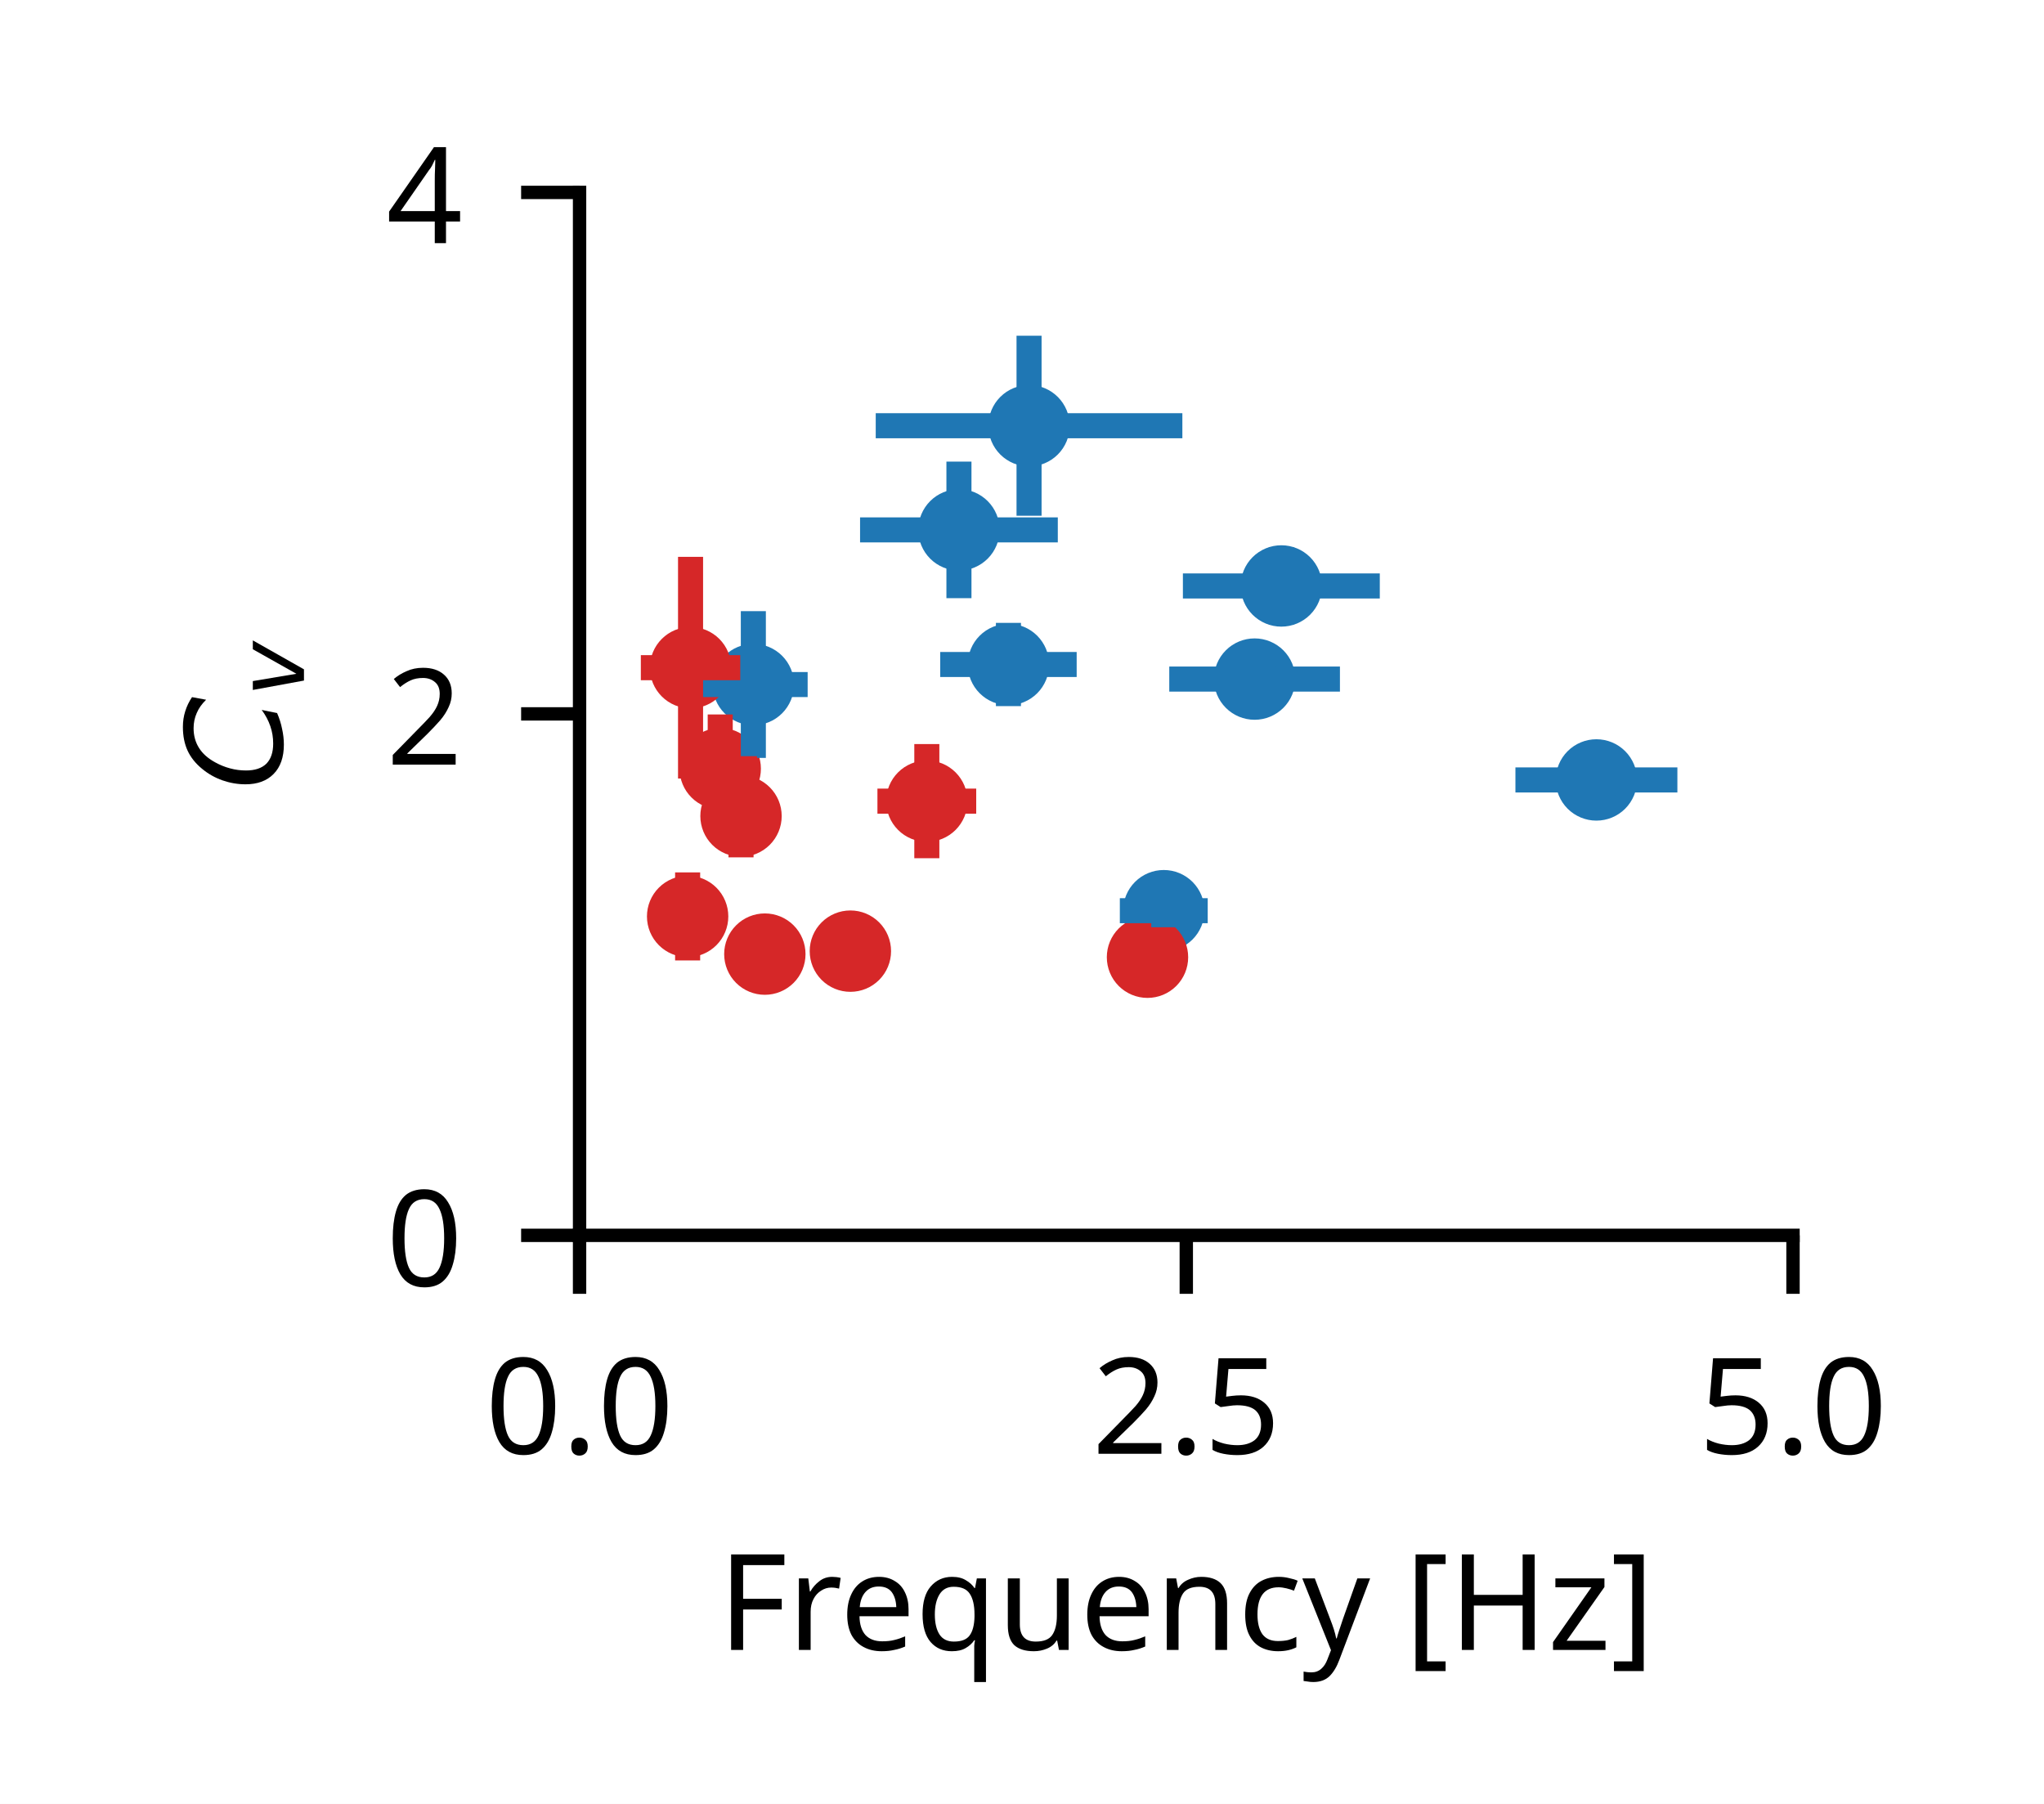
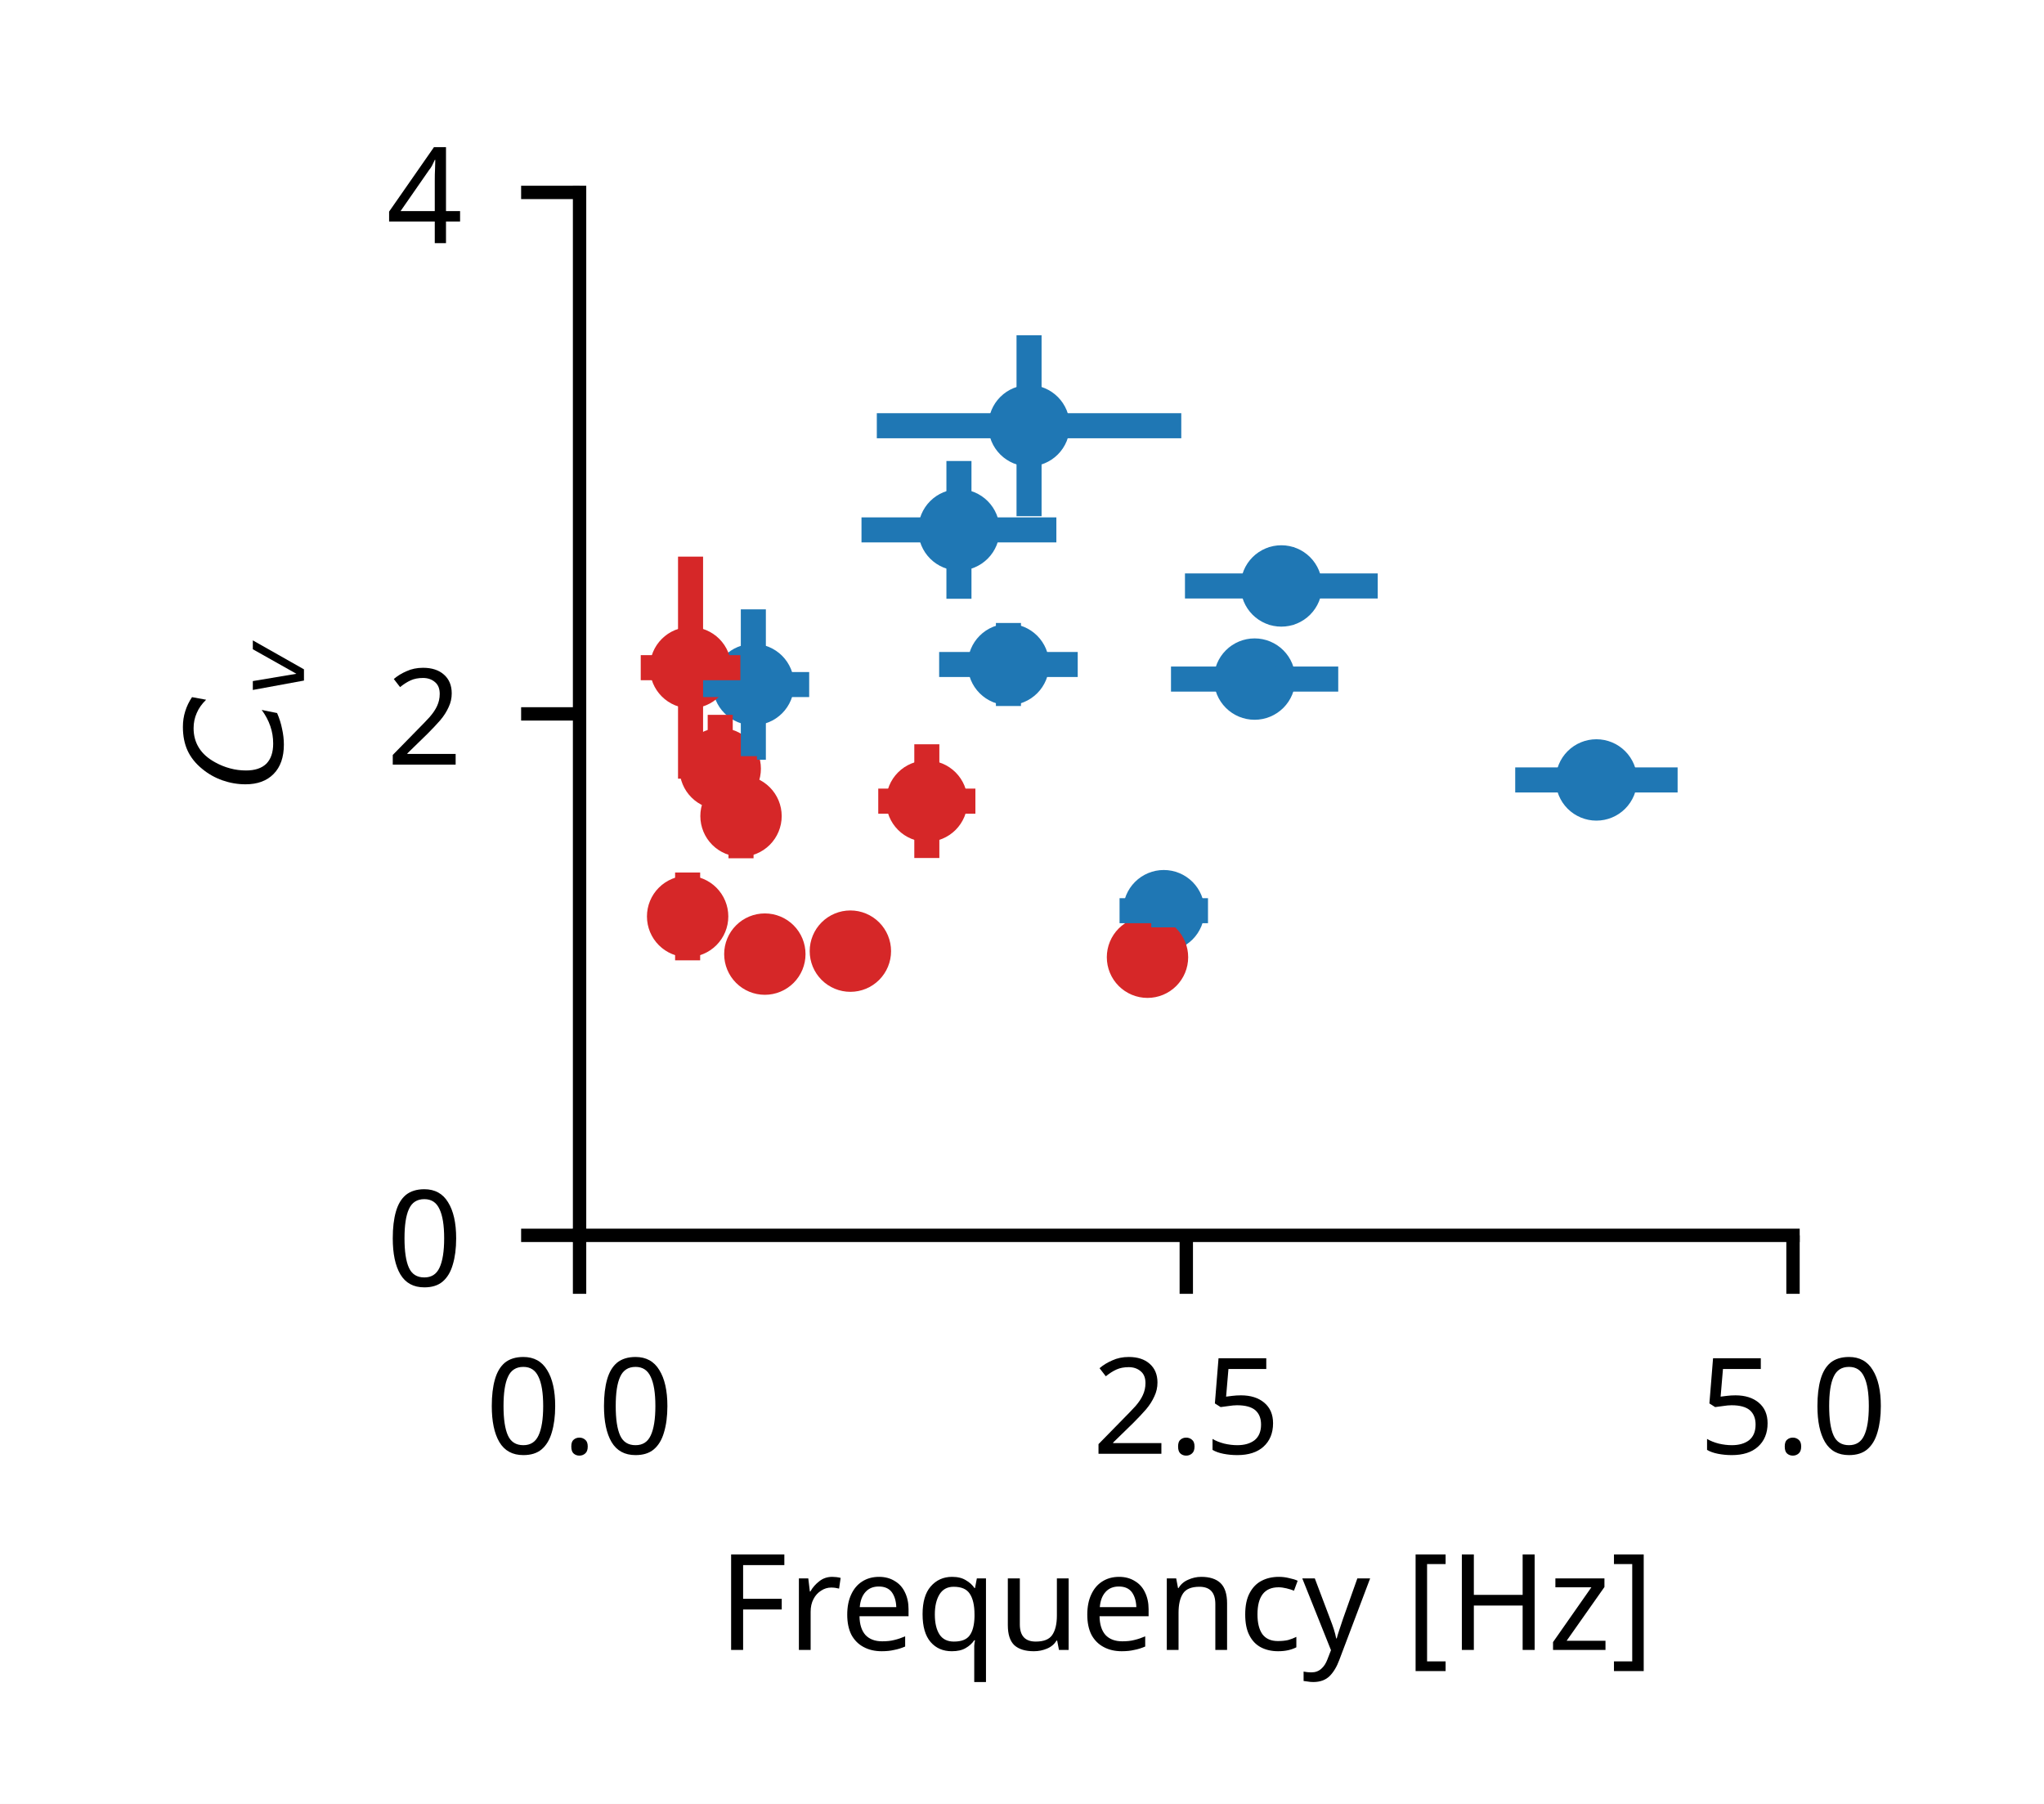
<svg xmlns="http://www.w3.org/2000/svg" xmlns:xlink="http://www.w3.org/1999/xlink" width="122.4pt" height="108pt" viewBox="0 0 122.4 108" version="1.1">
  <defs>
    <style type="text/css">*{stroke-linejoin: round; stroke-linecap: butt}</style>
  </defs>
  <g id="figure_1">
    <g id="patch_1">
      <path d="M 0 108  L 122.4 108  L 122.4 0  L 0 0  z " style="fill: #ffffff" />
    </g>
    <g id="axes_1">
      <g id="patch_2">
        <path d="M 34.706 73.96  L 107.37 73.96  L 107.37 11.52  L 34.706 11.52  z " style="fill: #ffffff" />
      </g>
      <g id="PathCollection_1">
        <defs>
-           <path id="me7875adc02" d="M 0 1.936  C 0.514 1.936 1.006 1.732 1.369 1.369  C 1.732 1.006 1.936 0.514 1.936 0  C 1.936 -0.514 1.732 -1.006 1.369 -1.369  C 1.006 -1.732 0.514 -1.936 0 -1.936  C -0.514 -1.936 -1.006 -1.732 -1.369 -1.369  C -1.732 -1.006 -1.936 -0.514 -1.936 0  C -1.936 0.514 -1.732 1.006 -1.369 1.369  C -1.006 1.732 -0.514 1.936 0 1.936  z " style="stroke: #1f77b4" />
+           <path id="mfd019ae687" d="M 0 1.936  C 0.514 1.936 1.006 1.732 1.369 1.369  C 1.732 1.006 1.936 0.514 1.936 0  C 1.936 -0.514 1.732 -1.006 1.369 -1.369  C 1.006 -1.732 0.514 -1.936 0 -1.936  C -0.514 -1.936 -1.006 -1.732 -1.369 -1.369  C -1.732 -1.006 -1.936 -0.514 -1.936 0  C -1.936 0.514 -1.732 1.006 -1.369 1.369  C -1.006 1.732 -0.514 1.936 0 1.936  z " style="stroke: #1f77b4" />
        </defs>
-         <g clip-path="url(#p38269ccfda)">
-           <use xlink:href="#me7875adc02" x="57.424" y="31.724" style="fill: #1f77b4; stroke: #1f77b4" />
-           <use xlink:href="#me7875adc02" x="95.597" y="46.695" style="fill: #1f77b4; stroke: #1f77b4" />
-           <use xlink:href="#me7875adc02" x="45.112" y="40.984" style="fill: #1f77b4; stroke: #1f77b4" />
-           <use xlink:href="#me7875adc02" x="60.388" y="39.783" style="fill: #1f77b4; stroke: #1f77b4" />
-           <use xlink:href="#me7875adc02" x="61.622" y="25.488" style="fill: #1f77b4; stroke: #1f77b4" />
-           <use xlink:href="#me7875adc02" x="75.129" y="40.657" style="fill: #1f77b4; stroke: #1f77b4" />
-           <use xlink:href="#me7875adc02" x="76.73" y="35.081" style="fill: #1f77b4; stroke: #1f77b4" />
-           <use xlink:href="#me7875adc02" x="69.69" y="54.523" style="fill: #1f77b4; stroke: #1f77b4" />
+         <g clip-path="url(#p68a0285f1f)">
+           <use xlink:href="#mfd019ae687" x="57.424" y="31.724" style="fill: #1f77b4; stroke: #1f77b4" />
+           <use xlink:href="#mfd019ae687" x="95.597" y="46.695" style="fill: #1f77b4; stroke: #1f77b4" />
+           <use xlink:href="#mfd019ae687" x="45.112" y="40.984" style="fill: #1f77b4; stroke: #1f77b4" />
+           <use xlink:href="#mfd019ae687" x="60.388" y="39.783" style="fill: #1f77b4; stroke: #1f77b4" />
+           <use xlink:href="#mfd019ae687" x="61.622" y="25.488" style="fill: #1f77b4; stroke: #1f77b4" />
+           <use xlink:href="#mfd019ae687" x="75.129" y="40.657" style="fill: #1f77b4; stroke: #1f77b4" />
+           <use xlink:href="#mfd019ae687" x="76.73" y="35.081" style="fill: #1f77b4; stroke: #1f77b4" />
+           <use xlink:href="#mfd019ae687" x="69.69" y="54.523" style="fill: #1f77b4; stroke: #1f77b4" />
        </g>
      </g>
      <g id="PathCollection_2">
        <defs>
-           <path id="m835d8d58ed" d="M 0 1.936  C 0.514 1.936 1.006 1.732 1.369 1.369  C 1.732 1.006 1.936 0.514 1.936 0  C 1.936 -0.514 1.732 -1.006 1.369 -1.369  C 1.006 -1.732 0.514 -1.936 0 -1.936  C -0.514 -1.936 -1.006 -1.732 -1.369 -1.369  C -1.732 -1.006 -1.936 -0.514 -1.936 0  C -1.936 0.514 -1.732 1.006 -1.369 1.369  C -1.006 1.732 -0.514 1.936 0 1.936  z " style="stroke: #d62728" />
+           <path id="me1581b03ec" d="M 0 1.936  C 0.514 1.936 1.006 1.732 1.369 1.369  C 1.732 1.006 1.936 0.514 1.936 0  C 1.936 -0.514 1.732 -1.006 1.369 -1.369  C 1.006 -1.732 0.514 -1.936 0 -1.936  C -0.514 -1.936 -1.006 -1.732 -1.369 -1.369  C -1.732 -1.006 -1.936 -0.514 -1.936 0  C -1.936 0.514 -1.732 1.006 -1.369 1.369  C -1.006 1.732 -0.514 1.936 0 1.936  z " style="stroke: #d62728" />
        </defs>
-         <g clip-path="url(#p38269ccfda)">
-           <use xlink:href="#m835d8d58ed" x="41.352" y="39.974" style="fill: #d62728; stroke: #d62728" />
-           <use xlink:href="#m835d8d58ed" x="55.501" y="47.965" style="fill: #d62728; stroke: #d62728" />
-           <use xlink:href="#m835d8d58ed" x="43.129" y="46.021" style="fill: #d62728; stroke: #d62728" />
-           <use xlink:href="#m835d8d58ed" x="68.715" y="57.309" style="fill: #d62728; stroke: #d62728" />
-           <use xlink:href="#m835d8d58ed" x="44.374" y="48.858" style="fill: #d62728; stroke: #d62728" />
-           <use xlink:href="#m835d8d58ed" x="45.801" y="57.123" style="fill: #d62728; stroke: #d62728" />
-           <use xlink:href="#m835d8d58ed" x="41.177" y="54.867" style="fill: #d62728; stroke: #d62728" />
-           <use xlink:href="#m835d8d58ed" x="50.923" y="56.945" style="fill: #d62728; stroke: #d62728" />
+         <g clip-path="url(#p68a0285f1f)">
+           <use xlink:href="#me1581b03ec" x="41.352" y="39.974" style="fill: #d62728; stroke: #d62728" />
+           <use xlink:href="#me1581b03ec" x="55.501" y="47.965" style="fill: #d62728; stroke: #d62728" />
+           <use xlink:href="#me1581b03ec" x="43.129" y="46.021" style="fill: #d62728; stroke: #d62728" />
+           <use xlink:href="#me1581b03ec" x="68.715" y="57.309" style="fill: #d62728; stroke: #d62728" />
+           <use xlink:href="#me1581b03ec" x="44.374" y="48.858" style="fill: #d62728; stroke: #d62728" />
+           <use xlink:href="#me1581b03ec" x="45.801" y="57.123" style="fill: #d62728; stroke: #d62728" />
+           <use xlink:href="#me1581b03ec" x="41.177" y="54.867" style="fill: #d62728; stroke: #d62728" />
+           <use xlink:href="#me1581b03ec" x="50.923" y="56.945" style="fill: #d62728; stroke: #d62728" />
        </g>
      </g>
      <g id="matplotlib.axis_1">
        <g id="xtick_1">
          <g id="line2d_1">
            <defs>
-               <path id="mfca625736b" d="M 0 0  L 0 3.5  " style="stroke: #000000; stroke-width: 0.8" />
+               <path id="ma9b3ca0d77" d="M 0 0  L 0 3.5  " style="stroke: #000000; stroke-width: 0.8" />
            </defs>
            <g>
-               <use xlink:href="#mfca625736b" x="34.706" y="73.96" style="stroke: #000000; stroke-width: 0.8" />
+               <use xlink:href="#ma9b3ca0d77" x="34.706" y="73.96" style="stroke: #000000; stroke-width: 0.8" />
            </g>
          </g>
          <g id="text_1">
            <text style="font: 8px 'sans-serif'; text-anchor: middle" x="34.706" y="87.039" transform="rotate(-0, 34.706, 87.03875)">0.0</text>
          </g>
        </g>
        <g id="xtick_2">
          <g id="line2d_2">
            <g>
-               <use xlink:href="#mfca625736b" x="71.038" y="73.96" style="stroke: #000000; stroke-width: 0.8" />
+               <use xlink:href="#ma9b3ca0d77" x="71.038" y="73.96" style="stroke: #000000; stroke-width: 0.8" />
            </g>
          </g>
          <g id="text_2">
            <text style="font: 8px 'sans-serif'; text-anchor: middle" x="71.038" y="87.039" transform="rotate(-0, 71.038, 87.03875)">2.5</text>
          </g>
        </g>
        <g id="xtick_3">
          <g id="line2d_3">
            <g>
-               <use xlink:href="#mfca625736b" x="107.37" y="73.96" style="stroke: #000000; stroke-width: 0.8" />
+               <use xlink:href="#ma9b3ca0d77" x="107.37" y="73.96" style="stroke: #000000; stroke-width: 0.8" />
            </g>
          </g>
          <g id="text_3">
            <text style="font: 8px 'sans-serif'; text-anchor: middle" x="107.37" y="87.039" transform="rotate(-0, 107.37, 87.03875)">5.0</text>
          </g>
        </g>
        <g id="text_4">
          <text style="font: 8px 'sans-serif'; text-anchor: middle" x="71.038" y="98.781" transform="rotate(-0, 71.038, 98.78125)">Frequency [Hz]</text>
        </g>
      </g>
      <g id="matplotlib.axis_2">
        <g id="ytick_1">
          <g id="line2d_4">
            <defs>
-               <path id="m4baae0c25d" d="M 0 0  L -3.5 0  " style="stroke: #000000; stroke-width: 0.8" />
+               <path id="m8ea3a057c2" d="M 0 0  L -3.5 0  " style="stroke: #000000; stroke-width: 0.8" />
            </defs>
            <g>
-               <use xlink:href="#m4baae0c25d" x="34.706" y="73.96" style="stroke: #000000; stroke-width: 0.8" />
+               <use xlink:href="#m8ea3a057c2" x="34.706" y="73.96" style="stroke: #000000; stroke-width: 0.8" />
            </g>
          </g>
          <g id="text_5">
            <text style="font: 8px 'sans-serif'; text-anchor: end" x="27.706" y="76.999" transform="rotate(-0, 27.706, 76.99938)">0</text>
          </g>
        </g>
        <g id="ytick_2">
          <g id="line2d_5">
            <g>
-               <use xlink:href="#m4baae0c25d" x="34.706" y="42.74" style="stroke: #000000; stroke-width: 0.8" />
+               <use xlink:href="#m8ea3a057c2" x="34.706" y="42.74" style="stroke: #000000; stroke-width: 0.8" />
            </g>
          </g>
          <g id="text_6">
            <text style="font: 8px 'sans-serif'; text-anchor: end" x="27.706" y="45.779" transform="rotate(-0, 27.706, 45.77938)">2</text>
          </g>
        </g>
        <g id="ytick_3">
          <g id="line2d_6">
            <g>
-               <use xlink:href="#m4baae0c25d" x="34.706" y="11.52" style="stroke: #000000; stroke-width: 0.8" />
+               <use xlink:href="#m8ea3a057c2" x="34.706" y="11.52" style="stroke: #000000; stroke-width: 0.8" />
            </g>
          </g>
          <g id="text_7">
            <text style="font: 8px 'sans-serif'; text-anchor: end" x="27.706" y="14.559" transform="rotate(-0, 27.706, 14.55937)">4</text>
          </g>
        </g>
        <g id="text_8">
          <g transform="translate(16.95225 47.3)rotate(-90)">
            <text>
              <tspan style="font: oblique 8px 'DejaVu Sans'" x="0" y="-0.062">C</tspan>
              <tspan style="font: oblique 5.6px 'DejaVu Sans'" x="5.586" y="1.25">v</tspan>
            </text>
          </g>
        </g>
      </g>
      <g id="LineCollection_1">
-         <path clip-path="url(#p38269ccfda)" style="fill: none; stroke: #1f77b4; stroke-width: 1.5" />
-         <path d="M 51.503 31.724  L 63.344 31.724  " clip-path="url(#p38269ccfda)" style="fill: none; stroke: #1f77b4; stroke-width: 1.5" />
-         <path d="M 90.748 46.695  L 100.446 46.695  " clip-path="url(#p38269ccfda)" style="fill: none; stroke: #1f77b4; stroke-width: 1.5" />
-         <path clip-path="url(#p38269ccfda)" style="fill: none; stroke: #1f77b4; stroke-width: 1.5" />
-         <path d="M 41.861 40.984  L 48.364 40.984  " clip-path="url(#p38269ccfda)" style="fill: none; stroke: #1f77b4; stroke-width: 1.5" />
-         <path d="M 56.302 39.783  L 64.474 39.783  " clip-path="url(#p38269ccfda)" style="fill: none; stroke: #1f77b4; stroke-width: 1.5" />
-         <path clip-path="url(#p38269ccfda)" style="fill: none; stroke: #1f77b4; stroke-width: 1.5" />
-         <path d="M 52.441 25.488  L 70.803 25.488  " clip-path="url(#p38269ccfda)" style="fill: none; stroke: #1f77b4; stroke-width: 1.5" />
-         <path d="M 70.019 40.657  L 80.239 40.657  " clip-path="url(#p38269ccfda)" style="fill: none; stroke: #1f77b4; stroke-width: 1.5" />
-         <path clip-path="url(#p38269ccfda)" style="fill: none; stroke: #1f77b4; stroke-width: 1.5" />
-         <path d="M 70.835 35.081  L 82.626 35.081  " clip-path="url(#p38269ccfda)" style="fill: none; stroke: #1f77b4; stroke-width: 1.5" />
-         <path clip-path="url(#p38269ccfda)" style="fill: none; stroke: #1f77b4; stroke-width: 1.5" />
-         <path d="M 67.059 54.523  L 72.321 54.523  " clip-path="url(#p38269ccfda)" style="fill: none; stroke: #1f77b4; stroke-width: 1.5" />
+         <path clip-path="url(#p68a0285f1f)" style="fill: none; stroke: #1f77b4; stroke-width: 1.5" />
+         <path d="M 51.589 31.724  L 63.258 31.724  " clip-path="url(#p68a0285f1f)" style="fill: none; stroke: #1f77b4; stroke-width: 1.5" />
+         <path d="M 90.735 46.695  L 100.46 46.695  " clip-path="url(#p68a0285f1f)" style="fill: none; stroke: #1f77b4; stroke-width: 1.5" />
+         <path clip-path="url(#p68a0285f1f)" style="fill: none; stroke: #1f77b4; stroke-width: 1.5" />
+         <path d="M 41.769 40.984  L 48.456 40.984  " clip-path="url(#p68a0285f1f)" style="fill: none; stroke: #1f77b4; stroke-width: 1.5" />
+         <path d="M 56.239 39.783  L 64.537 39.783  " clip-path="url(#p68a0285f1f)" style="fill: none; stroke: #1f77b4; stroke-width: 1.5" />
+         <path clip-path="url(#p68a0285f1f)" style="fill: none; stroke: #1f77b4; stroke-width: 1.5" />
+         <path d="M 52.506 25.488  L 70.738 25.488  " clip-path="url(#p68a0285f1f)" style="fill: none; stroke: #1f77b4; stroke-width: 1.5" />
+         <path d="M 70.122 40.657  L 80.137 40.657  " clip-path="url(#p68a0285f1f)" style="fill: none; stroke: #1f77b4; stroke-width: 1.5" />
+         <path clip-path="url(#p68a0285f1f)" style="fill: none; stroke: #1f77b4; stroke-width: 1.5" />
+         <path d="M 70.959 35.081  L 82.502 35.081  " clip-path="url(#p68a0285f1f)" style="fill: none; stroke: #1f77b4; stroke-width: 1.5" />
+         <path clip-path="url(#p68a0285f1f)" style="fill: none; stroke: #1f77b4; stroke-width: 1.5" />
+         <path d="M 67.042 54.523  L 72.338 54.523  " clip-path="url(#p68a0285f1f)" style="fill: none; stroke: #1f77b4; stroke-width: 1.5" />
      </g>
      <g id="LineCollection_2">
-         <path clip-path="url(#p38269ccfda)" style="fill: none; stroke: #1f77b4; stroke-width: 1.5" />
-         <path d="M 57.424 35.812  L 57.424 27.637  " clip-path="url(#p38269ccfda)" style="fill: none; stroke: #1f77b4; stroke-width: 1.5" />
-         <path d="M 95.597 48.01  L 95.597 45.381  " clip-path="url(#p38269ccfda)" style="fill: none; stroke: #1f77b4; stroke-width: 1.5" />
-         <path clip-path="url(#p38269ccfda)" style="fill: none; stroke: #1f77b4; stroke-width: 1.5" />
-         <path d="M 45.112 45.377  L 45.112 36.59  " clip-path="url(#p38269ccfda)" style="fill: none; stroke: #1f77b4; stroke-width: 1.5" />
-         <path d="M 60.388 42.275  L 60.388 37.291  " clip-path="url(#p38269ccfda)" style="fill: none; stroke: #1f77b4; stroke-width: 1.5" />
-         <path clip-path="url(#p38269ccfda)" style="fill: none; stroke: #1f77b4; stroke-width: 1.5" />
-         <path d="M 61.622 30.877  L 61.622 20.1  " clip-path="url(#p38269ccfda)" style="fill: none; stroke: #1f77b4; stroke-width: 1.5" />
-         <path d="M 75.129 42.919  L 75.129 38.394  " clip-path="url(#p38269ccfda)" style="fill: none; stroke: #1f77b4; stroke-width: 1.5" />
-         <path clip-path="url(#p38269ccfda)" style="fill: none; stroke: #1f77b4; stroke-width: 1.5" />
-         <path d="M 76.73 37.407  L 76.73 32.755  " clip-path="url(#p38269ccfda)" style="fill: none; stroke: #1f77b4; stroke-width: 1.5" />
-         <path clip-path="url(#p38269ccfda)" style="fill: none; stroke: #1f77b4; stroke-width: 1.5" />
-         <path d="M 69.69 55.514  L 69.69 53.532  " clip-path="url(#p38269ccfda)" style="fill: none; stroke: #1f77b4; stroke-width: 1.5" />
+         <path clip-path="url(#p68a0285f1f)" style="fill: none; stroke: #1f77b4; stroke-width: 1.5" />
+         <path d="M 57.424 35.848  L 57.424 27.601  " clip-path="url(#p68a0285f1f)" style="fill: none; stroke: #1f77b4; stroke-width: 1.5" />
+         <path d="M 95.597 47.998  L 95.597 45.393  " clip-path="url(#p68a0285f1f)" style="fill: none; stroke: #1f77b4; stroke-width: 1.5" />
+         <path clip-path="url(#p68a0285f1f)" style="fill: none; stroke: #1f77b4; stroke-width: 1.5" />
+         <path d="M 45.112 45.486  L 45.112 36.481  " clip-path="url(#p68a0285f1f)" style="fill: none; stroke: #1f77b4; stroke-width: 1.5" />
+         <path d="M 60.388 42.27  L 60.388 37.297  " clip-path="url(#p68a0285f1f)" style="fill: none; stroke: #1f77b4; stroke-width: 1.5" />
+         <path clip-path="url(#p68a0285f1f)" style="fill: none; stroke: #1f77b4; stroke-width: 1.5" />
+         <path d="M 61.622 30.904  L 61.622 20.072  " clip-path="url(#p68a0285f1f)" style="fill: none; stroke: #1f77b4; stroke-width: 1.5" />
+         <path d="M 75.129 42.87  L 75.129 38.444  " clip-path="url(#p68a0285f1f)" style="fill: none; stroke: #1f77b4; stroke-width: 1.5" />
+         <path clip-path="url(#p68a0285f1f)" style="fill: none; stroke: #1f77b4; stroke-width: 1.5" />
+         <path d="M 76.73 37.409  L 76.73 32.753  " clip-path="url(#p68a0285f1f)" style="fill: none; stroke: #1f77b4; stroke-width: 1.5" />
+         <path clip-path="url(#p68a0285f1f)" style="fill: none; stroke: #1f77b4; stroke-width: 1.5" />
+         <path d="M 69.69 55.522  L 69.69 53.525  " clip-path="url(#p68a0285f1f)" style="fill: none; stroke: #1f77b4; stroke-width: 1.5" />
      </g>
      <g id="LineCollection_3">
-         <path clip-path="url(#p38269ccfda)" style="fill: none; stroke: #d62728; stroke-width: 1.5" />
-         <path d="M 38.375 39.974  L 44.329 39.974  " clip-path="url(#p38269ccfda)" style="fill: none; stroke: #d62728; stroke-width: 1.5" />
-         <path d="M 52.543 47.965  L 58.458 47.965  " clip-path="url(#p38269ccfda)" style="fill: none; stroke: #d62728; stroke-width: 1.5" />
-         <path clip-path="url(#p38269ccfda)" style="fill: none; stroke: #d62728; stroke-width: 1.5" />
-         <path d="M 40.926 46.021  L 45.333 46.021  " clip-path="url(#p38269ccfda)" style="fill: none; stroke: #d62728; stroke-width: 1.5" />
-         <path d="M 66.516 57.309  L 70.914 57.309  " clip-path="url(#p38269ccfda)" style="fill: none; stroke: #d62728; stroke-width: 1.5" />
-         <path clip-path="url(#p38269ccfda)" style="fill: none; stroke: #d62728; stroke-width: 1.5" />
-         <path d="M 42.27 48.858  L 46.479 48.858  " clip-path="url(#p38269ccfda)" style="fill: none; stroke: #d62728; stroke-width: 1.5" />
-         <path d="M 44.412 57.123  L 47.19 57.123  " clip-path="url(#p38269ccfda)" style="fill: none; stroke: #d62728; stroke-width: 1.5" />
-         <path clip-path="url(#p38269ccfda)" style="fill: none; stroke: #d62728; stroke-width: 1.5" />
-         <path clip-path="url(#p38269ccfda)" style="fill: none; stroke: #d62728; stroke-width: 1.5" />
-         <path d="M 39.549 54.867  L 42.804 54.867  " clip-path="url(#p38269ccfda)" style="fill: none; stroke: #d62728; stroke-width: 1.5" />
-         <path d="M 49.275 56.945  L 52.571 56.945  " clip-path="url(#p38269ccfda)" style="fill: none; stroke: #d62728; stroke-width: 1.5" />
+         <path clip-path="url(#p68a0285f1f)" style="fill: none; stroke: #d62728; stroke-width: 1.5" />
+         <path d="M 38.369 39.974  L 44.335 39.974  " clip-path="url(#p68a0285f1f)" style="fill: none; stroke: #d62728; stroke-width: 1.5" />
+         <path d="M 52.592 47.965  L 58.409 47.965  " clip-path="url(#p68a0285f1f)" style="fill: none; stroke: #d62728; stroke-width: 1.5" />
+         <path clip-path="url(#p68a0285f1f)" style="fill: none; stroke: #d62728; stroke-width: 1.5" />
+         <path d="M 40.932 46.021  L 45.327 46.021  " clip-path="url(#p68a0285f1f)" style="fill: none; stroke: #d62728; stroke-width: 1.5" />
+         <path d="M 66.521 57.309  L 70.909 57.309  " clip-path="url(#p68a0285f1f)" style="fill: none; stroke: #d62728; stroke-width: 1.5" />
+         <path clip-path="url(#p68a0285f1f)" style="fill: none; stroke: #d62728; stroke-width: 1.5" />
+         <path d="M 42.204 48.858  L 46.545 48.858  " clip-path="url(#p68a0285f1f)" style="fill: none; stroke: #d62728; stroke-width: 1.5" />
+         <path d="M 44.431 57.123  L 47.171 57.123  " clip-path="url(#p68a0285f1f)" style="fill: none; stroke: #d62728; stroke-width: 1.5" />
+         <path clip-path="url(#p68a0285f1f)" style="fill: none; stroke: #d62728; stroke-width: 1.5" />
+         <path clip-path="url(#p68a0285f1f)" style="fill: none; stroke: #d62728; stroke-width: 1.5" />
+         <path d="M 39.528 54.867  L 42.826 54.867  " clip-path="url(#p68a0285f1f)" style="fill: none; stroke: #d62728; stroke-width: 1.5" />
+         <path d="M 49.284 56.945  L 52.562 56.945  " clip-path="url(#p68a0285f1f)" style="fill: none; stroke: #d62728; stroke-width: 1.5" />
      </g>
      <g id="LineCollection_4">
-         <path clip-path="url(#p38269ccfda)" style="fill: none; stroke: #d62728; stroke-width: 1.5" />
-         <path d="M 41.352 46.61  L 41.352 33.338  " clip-path="url(#p38269ccfda)" style="fill: none; stroke: #d62728; stroke-width: 1.5" />
-         <path d="M 55.501 51.383  L 55.501 44.546  " clip-path="url(#p38269ccfda)" style="fill: none; stroke: #d62728; stroke-width: 1.5" />
-         <path clip-path="url(#p38269ccfda)" style="fill: none; stroke: #d62728; stroke-width: 1.5" />
-         <path d="M 43.129 49.268  L 43.129 42.775  " clip-path="url(#p38269ccfda)" style="fill: none; stroke: #d62728; stroke-width: 1.5" />
-         <path d="M 68.715 58.187  L 68.715 56.43  " clip-path="url(#p38269ccfda)" style="fill: none; stroke: #d62728; stroke-width: 1.5" />
-         <path clip-path="url(#p38269ccfda)" style="fill: none; stroke: #d62728; stroke-width: 1.5" />
-         <path d="M 44.374 51.331  L 44.374 46.385  " clip-path="url(#p38269ccfda)" style="fill: none; stroke: #d62728; stroke-width: 1.5" />
-         <path d="M 45.801 59.404  L 45.801 54.841  " clip-path="url(#p38269ccfda)" style="fill: none; stroke: #d62728; stroke-width: 1.5" />
-         <path clip-path="url(#p38269ccfda)" style="fill: none; stroke: #d62728; stroke-width: 1.5" />
-         <path clip-path="url(#p38269ccfda)" style="fill: none; stroke: #d62728; stroke-width: 1.5" />
-         <path d="M 41.177 57.502  L 41.177 52.232  " clip-path="url(#p38269ccfda)" style="fill: none; stroke: #d62728; stroke-width: 1.5" />
-         <path d="M 50.923 58.384  L 50.923 55.506  " clip-path="url(#p38269ccfda)" style="fill: none; stroke: #d62728; stroke-width: 1.5" />
+         <path clip-path="url(#p68a0285f1f)" style="fill: none; stroke: #d62728; stroke-width: 1.5" />
+         <path d="M 41.352 46.621  L 41.352 33.327  " clip-path="url(#p68a0285f1f)" style="fill: none; stroke: #d62728; stroke-width: 1.5" />
+         <path d="M 55.501 51.369  L 55.501 44.56  " clip-path="url(#p68a0285f1f)" style="fill: none; stroke: #d62728; stroke-width: 1.5" />
+         <path clip-path="url(#p68a0285f1f)" style="fill: none; stroke: #d62728; stroke-width: 1.5" />
+         <path d="M 43.129 49.244  L 43.129 42.799  " clip-path="url(#p68a0285f1f)" style="fill: none; stroke: #d62728; stroke-width: 1.5" />
+         <path d="M 68.715 58.191  L 68.715 56.426  " clip-path="url(#p68a0285f1f)" style="fill: none; stroke: #d62728; stroke-width: 1.5" />
+         <path clip-path="url(#p68a0285f1f)" style="fill: none; stroke: #d62728; stroke-width: 1.5" />
+         <path d="M 44.374 51.386  L 44.374 46.33  " clip-path="url(#p68a0285f1f)" style="fill: none; stroke: #d62728; stroke-width: 1.5" />
+         <path d="M 45.801 59.404  L 45.801 54.842  " clip-path="url(#p68a0285f1f)" style="fill: none; stroke: #d62728; stroke-width: 1.5" />
+         <path clip-path="url(#p68a0285f1f)" style="fill: none; stroke: #d62728; stroke-width: 1.5" />
+         <path clip-path="url(#p68a0285f1f)" style="fill: none; stroke: #d62728; stroke-width: 1.5" />
+         <path d="M 41.177 57.496  L 41.177 52.238  " clip-path="url(#p68a0285f1f)" style="fill: none; stroke: #d62728; stroke-width: 1.5" />
+         <path d="M 50.923 58.392  L 50.923 55.499  " clip-path="url(#p68a0285f1f)" style="fill: none; stroke: #d62728; stroke-width: 1.5" />
      </g>
      <g id="patch_3">
        <path d="M 34.706 73.96  L 34.706 11.52  " style="fill: none; stroke: #000000; stroke-width: 0.8; stroke-linejoin: miter; stroke-linecap: square" />
      </g>
      <g id="patch_4">
        <path d="M 34.706 73.96  L 107.37 73.96  " style="fill: none; stroke: #000000; stroke-width: 0.8; stroke-linejoin: miter; stroke-linecap: square" />
      </g>
    </g>
  </g>
  <defs>
-     <clipPath id="p38269ccfda">
+     <clipPath id="p68a0285f1f">
      <rect x="34.706" y="11.52" width="72.664" height="62.44" />
    </clipPath>
  </defs>
</svg>
